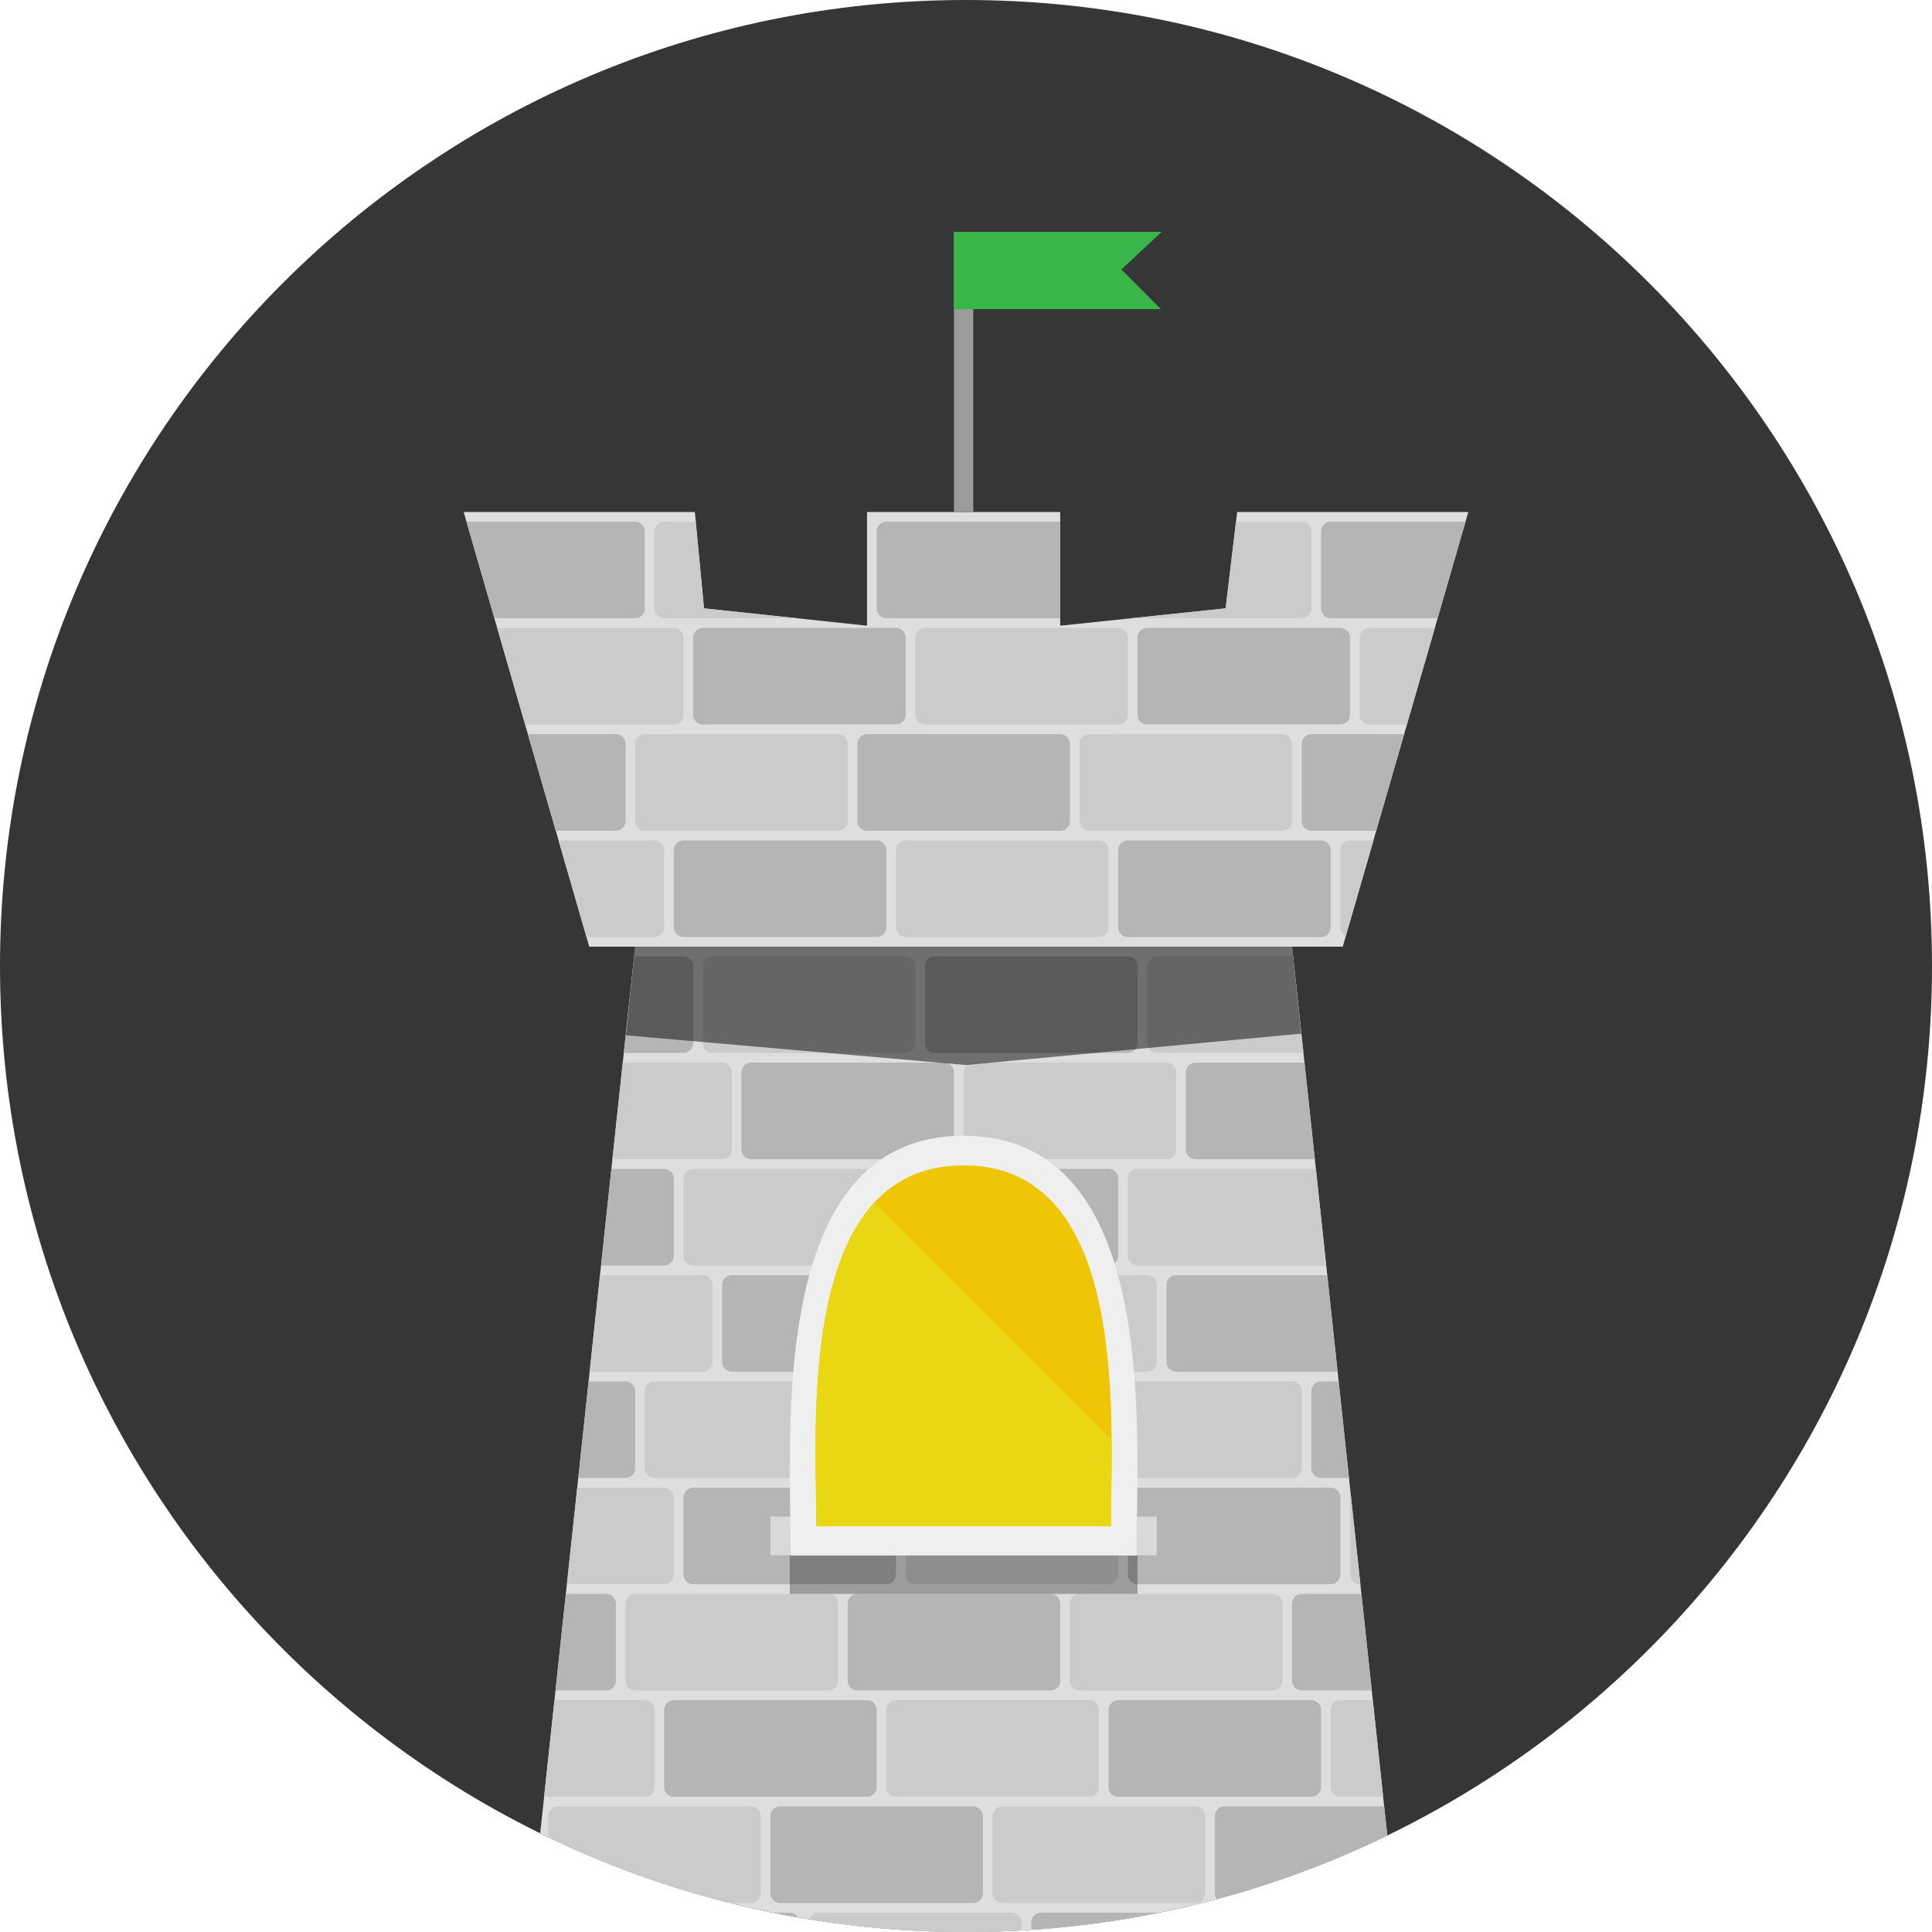
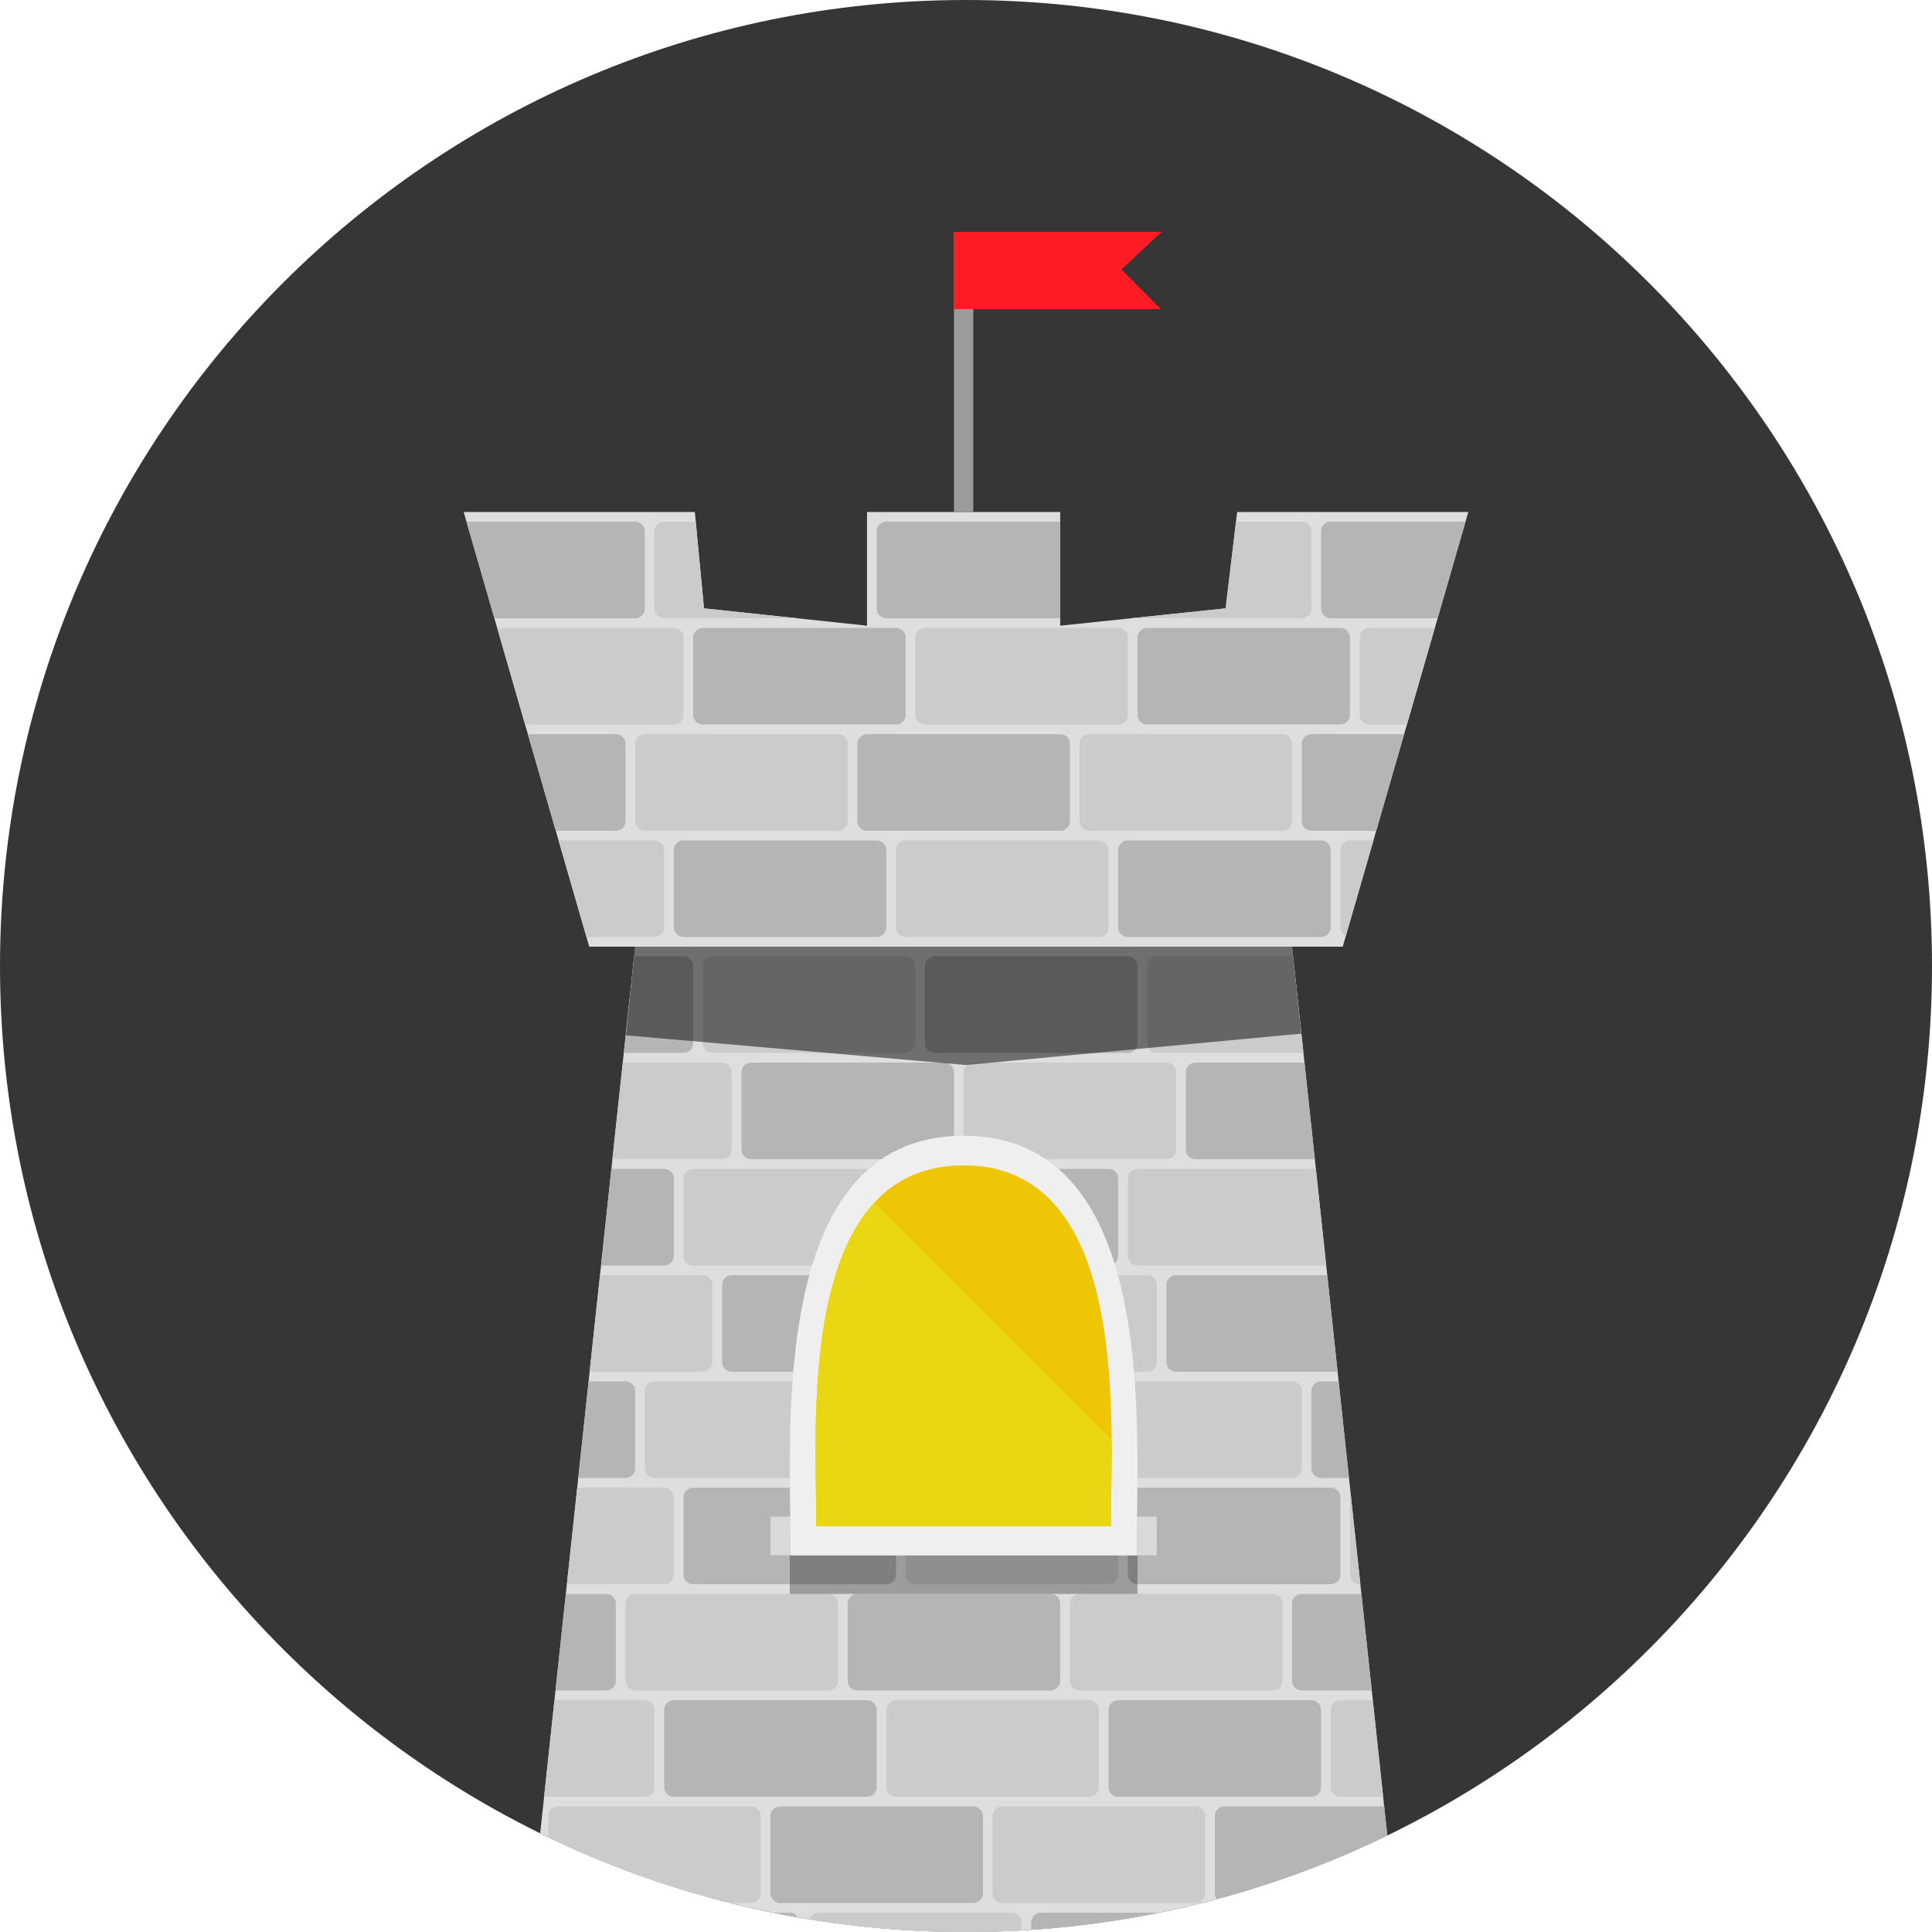
<svg xmlns="http://www.w3.org/2000/svg" xmlns:xlink="http://www.w3.org/1999/xlink" version="1.1" id="Layer_1" x="0px" y="0px" width="200px" height="200px" viewBox="0 0 200 200" enable-background="new 0 0 200 200" xml:space="preserve">
  <circle id="circle" fill="#363636" cx="100" cy="100" r="100" />
  <polygon fill="#DEDEDE" points="128.071,53 126.877,62.977 109.754,64.772 109.754,53 89.754,53 89.754,64.772 72.877,62.977   71.929,53 48,53 61,98 139,98 152,53 " />
  <g>
    <defs>
      <polygon id="SVGID_1_" points="128.071,53 126.877,62.977 109.754,64.772 109.754,53 89.754,53 89.754,64.772 72.877,62.977     71.929,53 48,53 61,98 139,98 152,53   " />
    </defs>
    <clipPath id="SVGID_2_">
      <use xlink:href="#SVGID_1_" overflow="visible" />
    </clipPath>
    <g clip-path="url(#SVGID_2_)">
      <path fill="#B5B5B5" d="M66.754,63c0,0.552-0.448,1-1,1h-20c-0.552,0-1-0.448-1-1v-8c0-0.552,0.448-1,1-1h20c0.552,0,1,0.448,1,1    V63z" />
      <path fill="#CBCBCB" d="M89.754,63c0,0.552-0.448,1-1,1h-20c-0.552,0-1-0.448-1-1v-8c0-0.552,0.448-1,1-1h20c0.552,0,1,0.448,1,1    V63z" />
      <path fill="#B5B5B5" d="M112.754,63c0,0.552-0.447,1-1,1h-20c-0.552,0-1-0.448-1-1v-8c0-0.552,0.448-1,1-1h20c0.553,0,1,0.448,1,1    V63z" />
      <path fill="#CBCBCB" d="M135.754,63c0,0.552-0.447,1-1,1h-20c-0.553,0-1-0.448-1-1v-8c0-0.552,0.447-1,1-1h20c0.553,0,1,0.448,1,1    V63z" />
      <path fill="#B5B5B5" d="M158.754,63c0,0.552-0.447,1-1,1h-20c-0.553,0-1-0.448-1-1v-8c0-0.552,0.447-1,1-1h20c0.553,0,1,0.448,1,1    V63z" />
      <path fill="#CBCBCB" d="M70.754,74c0,0.552-0.448,1-1,1h-20c-0.552,0-1-0.448-1-1v-8c0-0.552,0.448-1,1-1h20c0.552,0,1,0.448,1,1    V74z" />
      <path fill="#B5B5B5" d="M93.754,74c0,0.552-0.448,1-1,1h-20c-0.552,0-1-0.448-1-1v-8c0-0.552,0.448-1,1-1h20c0.552,0,1,0.448,1,1    V74z" />
      <path fill="#CBCBCB" d="M116.754,74c0,0.552-0.447,1-1,1h-20c-0.552,0-1-0.448-1-1v-8c0-0.552,0.448-1,1-1h20c0.553,0,1,0.448,1,1    V74z" />
      <path fill="#B5B5B5" d="M139.754,74c0,0.552-0.447,1-1,1h-20c-0.553,0-1-0.448-1-1v-8c0-0.552,0.447-1,1-1h20c0.553,0,1,0.448,1,1    V74z" />
      <path fill="#CBCBCB" d="M162.754,74c0,0.552-0.447,1-1,1h-20c-0.553,0-1-0.448-1-1v-8c0-0.552,0.447-1,1-1h20c0.553,0,1,0.448,1,1    V74z" />
      <path fill="#B5B5B5" d="M64.754,85c0,0.552-0.448,1-1,1h-20c-0.552,0-1-0.448-1-1v-8c0-0.552,0.448-1,1-1h20c0.552,0,1,0.448,1,1    V85z" />
      <path fill="#CBCBCB" d="M87.754,85c0,0.552-0.448,1-1,1h-20c-0.552,0-1-0.448-1-1v-8c0-0.552,0.448-1,1-1h20c0.552,0,1,0.448,1,1    V85z" />
      <path fill="#B5B5B5" d="M110.754,85c0,0.552-0.447,1-1,1h-20c-0.552,0-1-0.448-1-1v-8c0-0.552,0.448-1,1-1h20c0.553,0,1,0.448,1,1    V85z" />
      <path fill="#CBCBCB" d="M133.754,85c0,0.552-0.447,1-1,1h-20c-0.553,0-1-0.448-1-1v-8c0-0.552,0.447-1,1-1h20c0.553,0,1,0.448,1,1    V85z" />
      <path fill="#B5B5B5" d="M156.754,85c0,0.552-0.447,1-1,1h-20c-0.553,0-1-0.448-1-1v-8c0-0.552,0.447-1,1-1h20c0.553,0,1,0.448,1,1    V85z" />
      <path fill="#CBCBCB" d="M68.754,96c0,0.552-0.448,1-1,1h-20c-0.552,0-1-0.448-1-1v-8c0-0.552,0.448-1,1-1h20c0.552,0,1,0.448,1,1    V96z" />
      <path fill="#B5B5B5" d="M91.754,96c0,0.552-0.448,1-1,1h-20c-0.552,0-1-0.448-1-1v-8c0-0.552,0.448-1,1-1h20c0.552,0,1,0.448,1,1    V96z" />
      <path fill="#CBCBCB" d="M114.754,96c0,0.552-0.447,1-1,1h-20c-0.552,0-1-0.448-1-1v-8c0-0.552,0.448-1,1-1h20c0.553,0,1,0.448,1,1    V96z" />
      <path fill="#B5B5B5" d="M137.754,96c0,0.552-0.447,1-1,1h-20c-0.553,0-1-0.448-1-1v-8c0-0.552,0.447-1,1-1h20c0.553,0,1,0.448,1,1    V96z" />
      <path fill="#CBCBCB" d="M160.754,96c0,0.552-0.447,1-1,1h-20c-0.553,0-1-0.448-1-1v-8c0-0.552,0.447-1,1-1h20c0.553,0,1,0.448,1,1    V96z" />
    </g>
  </g>
  <path fill="#DEDEDE" d="M55.921,189.779C69.219,196.32,84.179,200,100,200c15.635,0,30.432-3.592,43.613-9.99L133.754,98h-68  L55.921,189.779z" />
  <g>
    <defs>
      <path id="SVGID_3_" d="M55.921,189.779C69.219,196.32,84.179,200,100,200c15.635,0,30.432-3.592,43.613-9.99L133.754,98h-68    L55.921,189.779z" />
    </defs>
    <clipPath id="SVGID_4_">
      <use xlink:href="#SVGID_3_" overflow="visible" />
    </clipPath>
    <g clip-path="url(#SVGID_4_)">
      <g>
        <path fill="#B5B5B5" d="M71.754,108c0,0.552-0.448,1-1,1h-20c-0.552,0-1-0.448-1-1v-8c0-0.552,0.448-1,1-1h20     c0.552,0,1,0.448,1,1V108z" />
        <path fill="#CBCBCB" d="M94.754,108c0,0.552-0.448,1-1,1h-20c-0.552,0-1-0.448-1-1v-8c0-0.552,0.448-1,1-1h20     c0.552,0,1,0.448,1,1V108z" />
        <path fill="#B5B5B5" d="M117.754,108c0,0.552-0.447,1-1,1h-20c-0.552,0-1-0.448-1-1v-8c0-0.552,0.448-1,1-1h20     c0.553,0,1,0.448,1,1V108z" />
        <path fill="#CBCBCB" d="M140.754,108c0,0.552-0.447,1-1,1h-20c-0.553,0-1-0.448-1-1v-8c0-0.552,0.447-1,1-1h20     c0.553,0,1,0.448,1,1V108z" />
        <path fill="#B5B5B5" d="M163.754,108c0,0.552-0.447,1-1,1h-20c-0.553,0-1-0.448-1-1v-8c0-0.552,0.447-1,1-1h20     c0.553,0,1,0.448,1,1V108z" />
        <path fill="#CBCBCB" d="M75.754,119c0,0.553-0.448,1-1,1h-20c-0.552,0-1-0.447-1-1v-8c0-0.552,0.448-1,1-1h20     c0.552,0,1,0.448,1,1V119z" />
        <path fill="#B5B5B5" d="M98.754,119c0,0.553-0.448,1-1,1h-20c-0.552,0-1-0.447-1-1v-8c0-0.552,0.448-1,1-1h20     c0.552,0,1,0.448,1,1V119z" />
        <path fill="#CBCBCB" d="M121.754,119c0,0.553-0.447,1-1,1h-20c-0.552,0-1-0.447-1-1v-8c0-0.552,0.448-1,1-1h20     c0.553,0,1,0.448,1,1V119z" />
        <path fill="#B5B5B5" d="M144.754,119c0,0.553-0.447,1-1,1h-20c-0.553,0-1-0.447-1-1v-8c0-0.552,0.447-1,1-1h20     c0.553,0,1,0.448,1,1V119z" />
        <path fill="#CBCBCB" d="M167.754,119c0,0.553-0.447,1-1,1h-20c-0.553,0-1-0.447-1-1v-8c0-0.552,0.447-1,1-1h20     c0.553,0,1,0.448,1,1V119z" />
        <path fill="#B5B5B5" d="M69.754,130c0,0.553-0.448,1-1,1h-20c-0.552,0-1-0.447-1-1v-8c0-0.553,0.448-1,1-1h20     c0.552,0,1,0.447,1,1V130z" />
        <path fill="#CBCBCB" d="M92.754,130c0,0.553-0.448,1-1,1h-20c-0.552,0-1-0.447-1-1v-8c0-0.553,0.448-1,1-1h20     c0.552,0,1,0.447,1,1V130z" />
        <path fill="#B5B5B5" d="M115.754,130c0,0.553-0.447,1-1,1h-20c-0.552,0-1-0.447-1-1v-8c0-0.553,0.448-1,1-1h20     c0.553,0,1,0.447,1,1V130z" />
        <path fill="#CBCBCB" d="M138.754,130c0,0.553-0.447,1-1,1h-20c-0.553,0-1-0.447-1-1v-8c0-0.553,0.447-1,1-1h20     c0.553,0,1,0.447,1,1V130z" />
        <path fill="#B5B5B5" d="M161.754,130c0,0.553-0.447,1-1,1h-20c-0.553,0-1-0.447-1-1v-8c0-0.553,0.447-1,1-1h20     c0.553,0,1,0.447,1,1V130z" />
        <path fill="#CBCBCB" d="M73.754,141c0,0.553-0.448,1-1,1h-20c-0.552,0-1-0.447-1-1v-8c0-0.553,0.448-1,1-1h20     c0.552,0,1,0.447,1,1V141z" />
        <path fill="#B5B5B5" d="M96.754,141c0,0.553-0.448,1-1,1h-20c-0.552,0-1-0.447-1-1v-8c0-0.553,0.448-1,1-1h20     c0.552,0,1,0.447,1,1V141z" />
        <path fill="#CBCBCB" d="M119.754,141c0,0.553-0.447,1-1,1h-20c-0.552,0-1-0.447-1-1v-8c0-0.553,0.448-1,1-1h20     c0.553,0,1,0.447,1,1V141z" />
        <path fill="#B5B5B5" d="M142.754,141c0,0.553-0.447,1-1,1h-20c-0.553,0-1-0.447-1-1v-8c0-0.553,0.447-1,1-1h20     c0.553,0,1,0.447,1,1V141z" />
        <path fill="#CBCBCB" d="M165.754,141c0,0.553-0.447,1-1,1h-20c-0.553,0-1-0.447-1-1v-8c0-0.553,0.447-1,1-1h20     c0.553,0,1,0.447,1,1V141z" />
      </g>
      <g>
        <path fill="#B5B5B5" d="M65.754,152c0,0.553-0.448,1-1,1h-20c-0.552,0-1-0.447-1-1v-8c0-0.553,0.448-1,1-1h20     c0.552,0,1,0.447,1,1V152z" />
        <path fill="#CBCBCB" d="M88.754,152c0,0.553-0.448,1-1,1h-20c-0.552,0-1-0.447-1-1v-8c0-0.553,0.448-1,1-1h20     c0.552,0,1,0.447,1,1V152z" />
        <path fill="#B5B5B5" d="M111.754,152c0,0.553-0.447,1-1,1h-20c-0.552,0-1-0.447-1-1v-8c0-0.553,0.448-1,1-1h20     c0.553,0,1,0.447,1,1V152z" />
        <path fill="#CBCBCB" d="M134.754,152c0,0.553-0.447,1-1,1h-20c-0.553,0-1-0.447-1-1v-8c0-0.553,0.447-1,1-1h20     c0.553,0,1,0.447,1,1V152z" />
        <path fill="#B5B5B5" d="M157.754,152c0,0.553-0.447,1-1,1h-20c-0.553,0-1-0.447-1-1v-8c0-0.553,0.447-1,1-1h20     c0.553,0,1,0.447,1,1V152z" />
        <path fill="#CBCBCB" d="M69.754,163c0,0.553-0.448,1-1,1h-20c-0.552,0-1-0.447-1-1v-8c0-0.553,0.448-1,1-1h20     c0.552,0,1,0.447,1,1V163z" />
        <path fill="#B5B5B5" d="M92.754,163c0,0.553-0.448,1-1,1h-20c-0.552,0-1-0.447-1-1v-8c0-0.553,0.448-1,1-1h20     c0.552,0,1,0.447,1,1V163z" />
        <path fill="#CBCBCB" d="M115.754,163c0,0.553-0.447,1-1,1h-20c-0.552,0-1-0.447-1-1v-8c0-0.553,0.448-1,1-1h20     c0.553,0,1,0.447,1,1V163z" />
        <path fill="#B5B5B5" d="M138.754,163c0,0.553-0.447,1-1,1h-20c-0.553,0-1-0.447-1-1v-8c0-0.553,0.447-1,1-1h20     c0.553,0,1,0.447,1,1V163z" />
        <path fill="#CBCBCB" d="M161.754,163c0,0.553-0.447,1-1,1h-20c-0.553,0-1-0.447-1-1v-8c0-0.553,0.447-1,1-1h20     c0.553,0,1,0.447,1,1V163z" />
        <path fill="#B5B5B5" d="M63.754,174c0,0.553-0.448,1-1,1h-20c-0.552,0-1-0.447-1-1v-8c0-0.553,0.448-1,1-1h20     c0.552,0,1,0.447,1,1V174z" />
        <path fill="#CBCBCB" d="M86.754,174c0,0.553-0.448,1-1,1h-20c-0.552,0-1-0.447-1-1v-8c0-0.553,0.448-1,1-1h20     c0.552,0,1,0.447,1,1V174z" />
        <path fill="#B5B5B5" d="M109.754,174c0,0.553-0.447,1-1,1h-20c-0.552,0-1-0.447-1-1v-8c0-0.553,0.448-1,1-1h20     c0.553,0,1,0.447,1,1V174z" />
        <path fill="#CBCBCB" d="M132.754,174c0,0.553-0.447,1-1,1h-20c-0.553,0-1-0.447-1-1v-8c0-0.553,0.447-1,1-1h20     c0.553,0,1,0.447,1,1V174z" />
        <path fill="#B5B5B5" d="M155.754,174c0,0.553-0.447,1-1,1h-20c-0.553,0-1-0.447-1-1v-8c0-0.553,0.447-1,1-1h20     c0.553,0,1,0.447,1,1V174z" />
        <path fill="#CBCBCB" d="M67.754,185c0,0.553-0.448,1-1,1h-20c-0.552,0-1-0.447-1-1v-8c0-0.553,0.448-1,1-1h20     c0.552,0,1,0.447,1,1V185z" />
        <path fill="#B5B5B5" d="M90.754,185c0,0.553-0.448,1-1,1h-20c-0.552,0-1-0.447-1-1v-8c0-0.553,0.448-1,1-1h20     c0.552,0,1,0.447,1,1V185z" />
        <path fill="#CBCBCB" d="M113.754,185c0,0.553-0.447,1-1,1h-20c-0.552,0-1-0.447-1-1v-8c0-0.553,0.448-1,1-1h20     c0.553,0,1,0.447,1,1V185z" />
        <path fill="#B5B5B5" d="M136.754,185c0,0.553-0.447,1-1,1h-20c-0.553,0-1-0.447-1-1v-8c0-0.553,0.447-1,1-1h20     c0.553,0,1,0.447,1,1V185z" />
        <path fill="#CBCBCB" d="M159.754,185c0,0.553-0.447,1-1,1h-20c-0.553,0-1-0.447-1-1v-8c0-0.553,0.447-1,1-1h20     c0.553,0,1,0.447,1,1V185z" />
      </g>
      <g>
        <path fill="#B5B5B5" d="M55.754,196c0,0.553-0.448,1-1,1h-20c-0.552,0-1-0.447-1-1v-8c0-0.553,0.448-1,1-1h20     c0.552,0,1,0.447,1,1V196z" />
        <path fill="#CBCBCB" d="M78.754,196c0,0.553-0.448,1-1,1h-20c-0.552,0-1-0.447-1-1v-8c0-0.553,0.448-1,1-1h20     c0.552,0,1,0.447,1,1V196z" />
        <path fill="#B5B5B5" d="M101.754,196c0,0.553-0.448,1-1,1h-20c-0.552,0-1-0.447-1-1v-8c0-0.553,0.448-1,1-1h20     c0.552,0,1,0.447,1,1V196z" />
        <path fill="#CBCBCB" d="M124.754,196c0,0.553-0.447,1-1,1h-20c-0.553,0-1-0.447-1-1v-8c0-0.553,0.447-1,1-1h20     c0.553,0,1,0.447,1,1V196z" />
        <path fill="#B5B5B5" d="M147.754,196c0,0.553-0.447,1-1,1h-20c-0.553,0-1-0.447-1-1v-8c0-0.553,0.447-1,1-1h20     c0.553,0,1,0.447,1,1V196z" />
        <path fill="#CBCBCB" d="M59.754,207c0,0.553-0.448,1-1,1h-20c-0.552,0-1-0.447-1-1v-8c0-0.553,0.448-1,1-1h20     c0.552,0,1,0.447,1,1V207z" />
        <path fill="#B5B5B5" d="M82.754,207c0,0.553-0.448,1-1,1h-20c-0.552,0-1-0.447-1-1v-8c0-0.553,0.448-1,1-1h20     c0.552,0,1,0.447,1,1V207z" />
        <path fill="#CBCBCB" d="M105.754,207c0,0.553-0.447,1-1,1h-20c-0.552,0-1-0.447-1-1v-8c0-0.553,0.448-1,1-1h20     c0.553,0,1,0.447,1,1V207z" />
        <path fill="#B5B5B5" d="M128.754,207c0,0.553-0.447,1-1,1h-20c-0.553,0-1-0.447-1-1v-8c0-0.553,0.447-1,1-1h20     c0.553,0,1,0.447,1,1V207z" />
        <path fill="#CBCBCB" d="M151.754,207c0,0.553-0.447,1-1,1h-20c-0.553,0-1-0.447-1-1v-8c0-0.553,0.447-1,1-1h20     c0.553,0,1,0.447,1,1V207z" />
        <path fill="#B5B5B5" d="M53.754,218c0,0.553-0.448,1-1,1h-20c-0.552,0-1-0.447-1-1v-8c0-0.553,0.448-1,1-1h20     c0.552,0,1,0.447,1,1V218z" />
        <path fill="#CBCBCB" d="M76.754,218c0,0.553-0.448,1-1,1h-20c-0.552,0-1-0.447-1-1v-8c0-0.553,0.448-1,1-1h20     c0.552,0,1,0.447,1,1V218z" />
        <path fill="#B5B5B5" d="M99.754,218c0,0.553-0.448,1-1,1h-20c-0.552,0-1-0.447-1-1v-8c0-0.553,0.448-1,1-1h20     c0.552,0,1,0.447,1,1V218z" />
        <path fill="#CBCBCB" d="M122.754,218c0,0.553-0.447,1-1,1h-20c-0.552,0-1-0.447-1-1v-8c0-0.553,0.448-1,1-1h20     c0.553,0,1,0.447,1,1V218z" />
        <path fill="#B5B5B5" d="M145.754,218c0,0.553-0.447,1-1,1h-20c-0.553,0-1-0.447-1-1v-8c0-0.553,0.447-1,1-1h20     c0.553,0,1,0.447,1,1V218z" />
        <path fill="#CBCBCB" d="M57.754,229c0,0.553-0.448,1-1,1h-20c-0.552,0-1-0.447-1-1v-8c0-0.553,0.448-1,1-1h20     c0.552,0,1,0.447,1,1V229z" />
        <path fill="#B5B5B5" d="M80.754,229c0,0.553-0.448,1-1,1h-20c-0.552,0-1-0.447-1-1v-8c0-0.553,0.448-1,1-1h20     c0.552,0,1,0.447,1,1V229z" />
        <path fill="#CBCBCB" d="M103.754,229c0,0.553-0.447,1-1,1h-20c-0.552,0-1-0.447-1-1v-8c0-0.553,0.448-1,1-1h20     c0.553,0,1,0.447,1,1V229z" />
        <path fill="#B5B5B5" d="M126.754,229c0,0.553-0.447,1-1,1h-20c-0.553,0-1-0.447-1-1v-8c0-0.553,0.447-1,1-1h20     c0.553,0,1,0.447,1,1V229z" />
        <path fill="#CBCBCB" d="M149.754,229c0,0.553-0.447,1-1,1h-20c-0.553,0-1-0.447-1-1v-8c0-0.553,0.447-1,1-1h20     c0.553,0,1,0.447,1,1V229z" />
      </g>
    </g>
  </g>
  <rect x="81.754" y="161" opacity="0.3" width="36" height="4" />
  <rect x="79.754" y="157" fill="#D9D9D9" width="40" height="4" />
  <g id="flag">
    <polygon id="pole" fill="#9B9B9B" points="98.754,24 100.754,24 100.754,53 98.754,53 98.754,24  " />
-     <polygon id="flag_green" fill="#39B54A" points="116.093,27.898 120.258,24 98.754,24 98.754,32 120.174,32 116.093,27.898  " />
+     <polygon id="flag_green" fill="#FF1D25" points="116.093,27.898 120.258,24 98.754,24 98.754,32 120.174,32 116.093,27.898  " />
  </g>
  <path fill-rule="evenodd" clip-rule="evenodd" fill="#EFEFEF" d="M117.661,161c-0.036-12,2.613-43.429-17.906-43.429  C79.235,117.571,81.885,149,81.848,161H117.661z" />
  <path fill-rule="evenodd" clip-rule="evenodd" fill="#EEC606" d="M115.004,158c-0.032-10,2.229-37.363-15.25-37.363  c-17.478,0-15.218,27.363-15.25,37.363H115.004z" />
  <polyline opacity="0.5" points="133.754,98 134.702,107 100,110.25 64.807,107.175 65.754,98 " />
  <path fill="#EAD713" d="M84.505,158h30.5c-0.007-2.26,0.102-5.408,0.074-8.925L90.512,124.51  C83.212,132.412,84.529,150.32,84.505,158z" />
  <g>
</g>
  <g>
</g>
  <g>
</g>
  <g>
</g>
  <g>
</g>
  <g>
</g>
  <g>
</g>
  <g>
</g>
  <g>
</g>
  <g>
</g>
  <g>
</g>
  <g>
</g>
  <g>
</g>
  <g>
</g>
  <g>
</g>
</svg>
